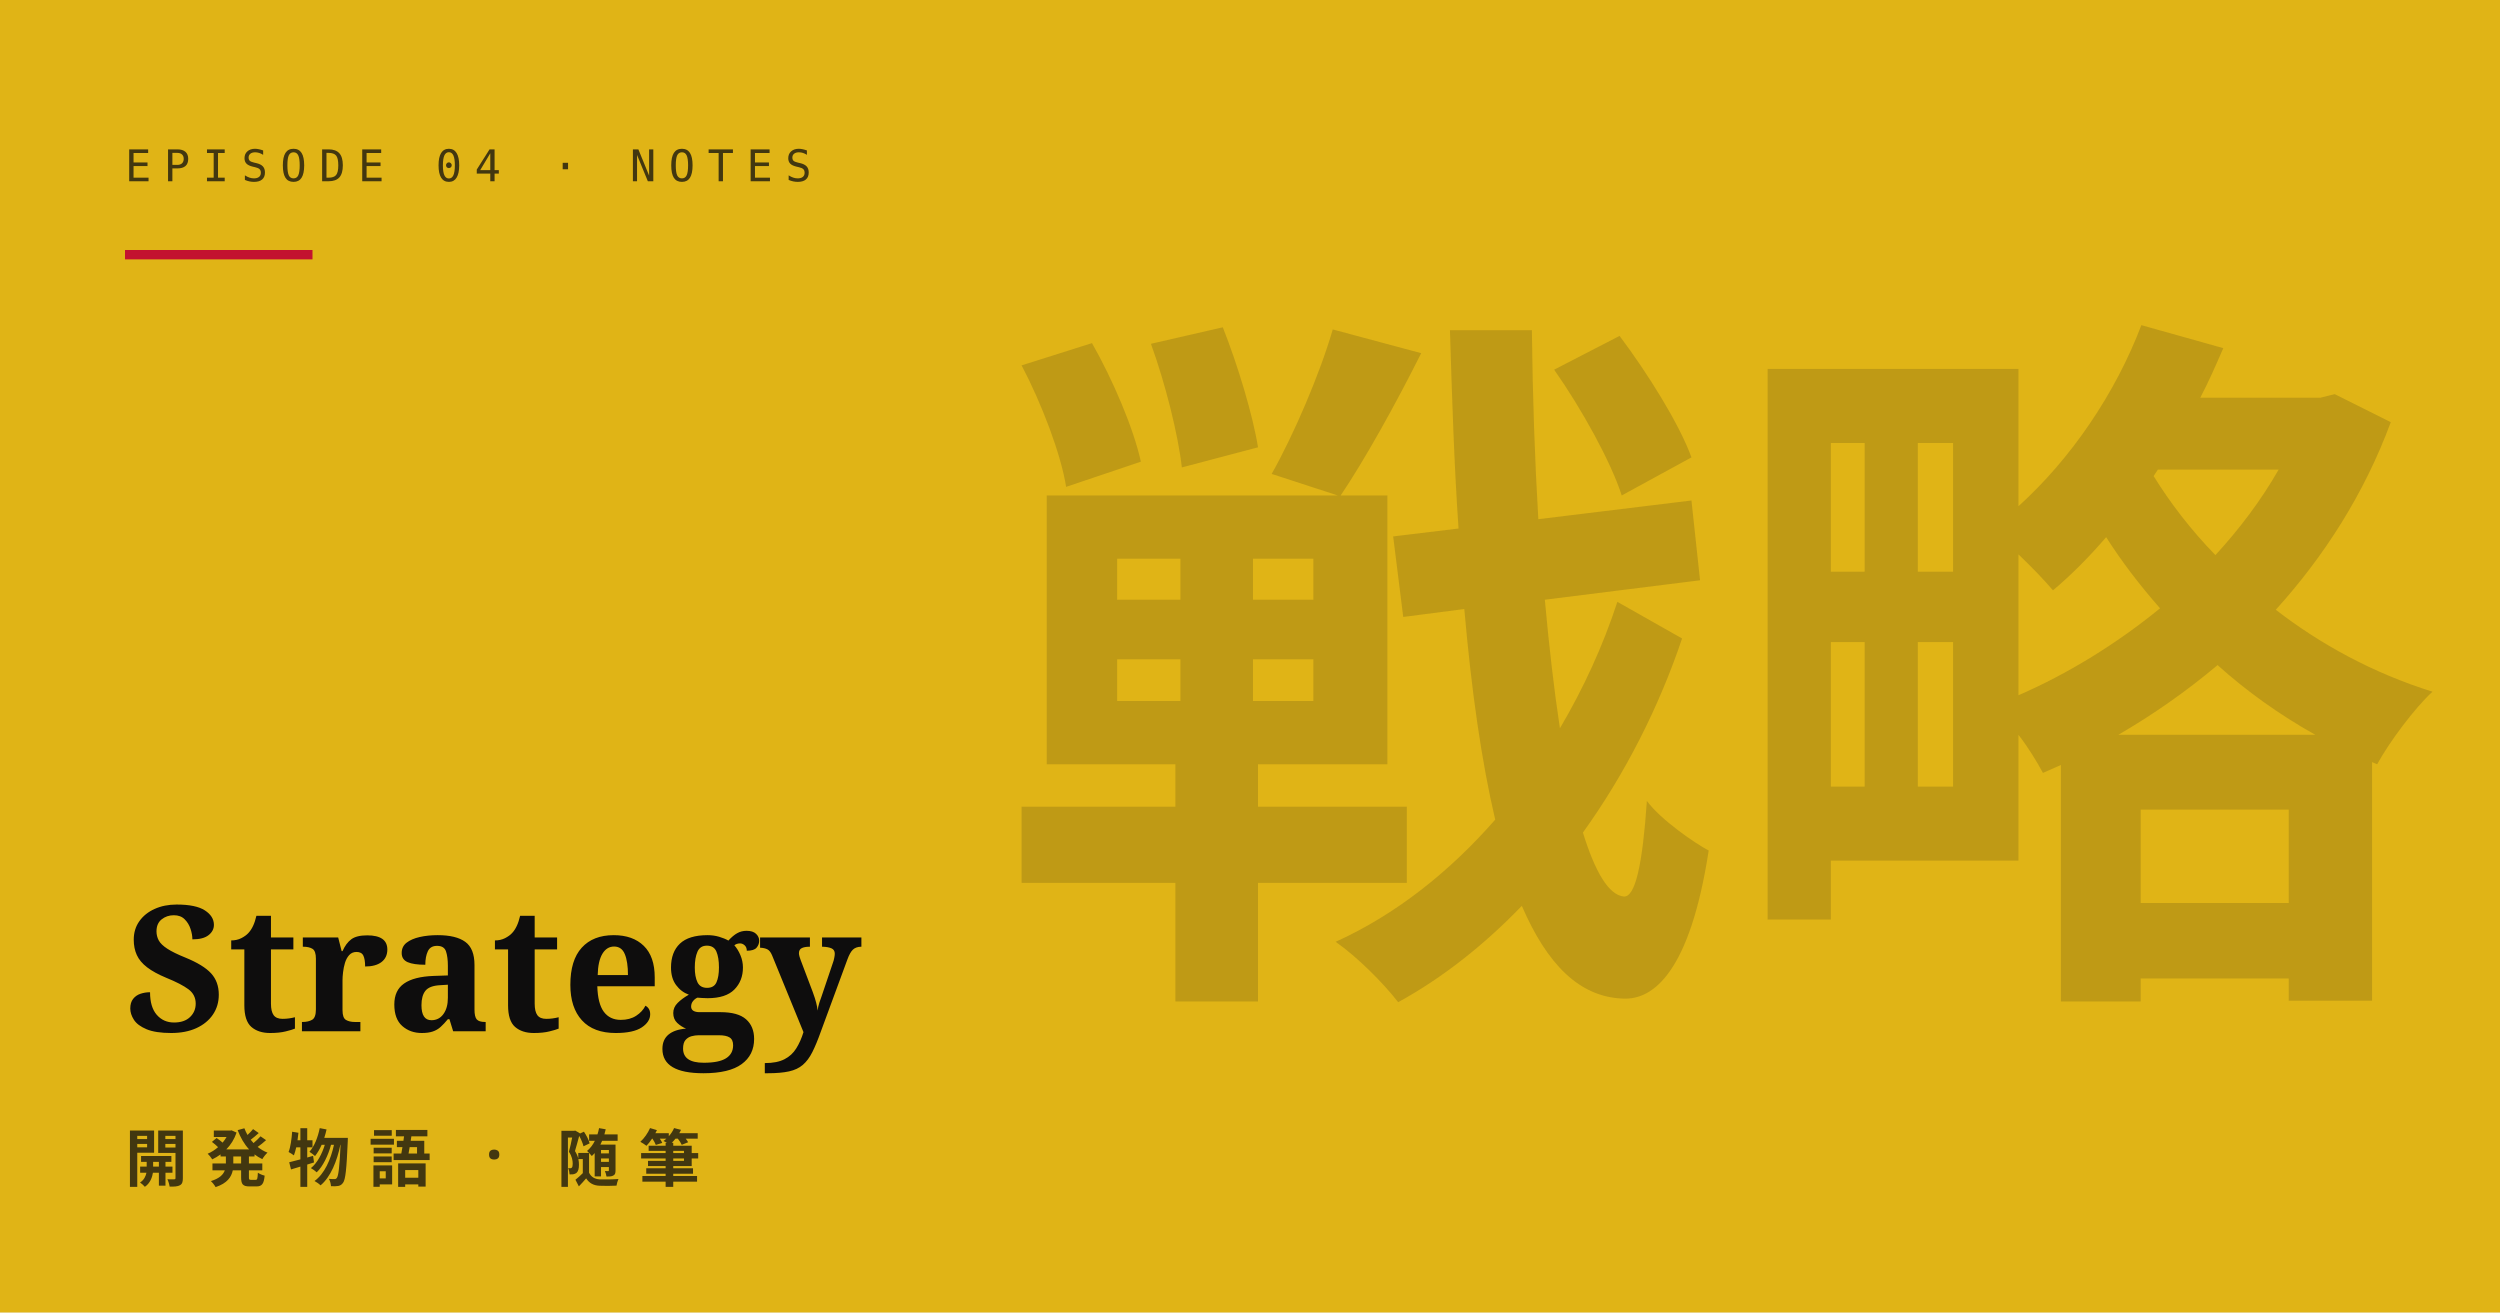
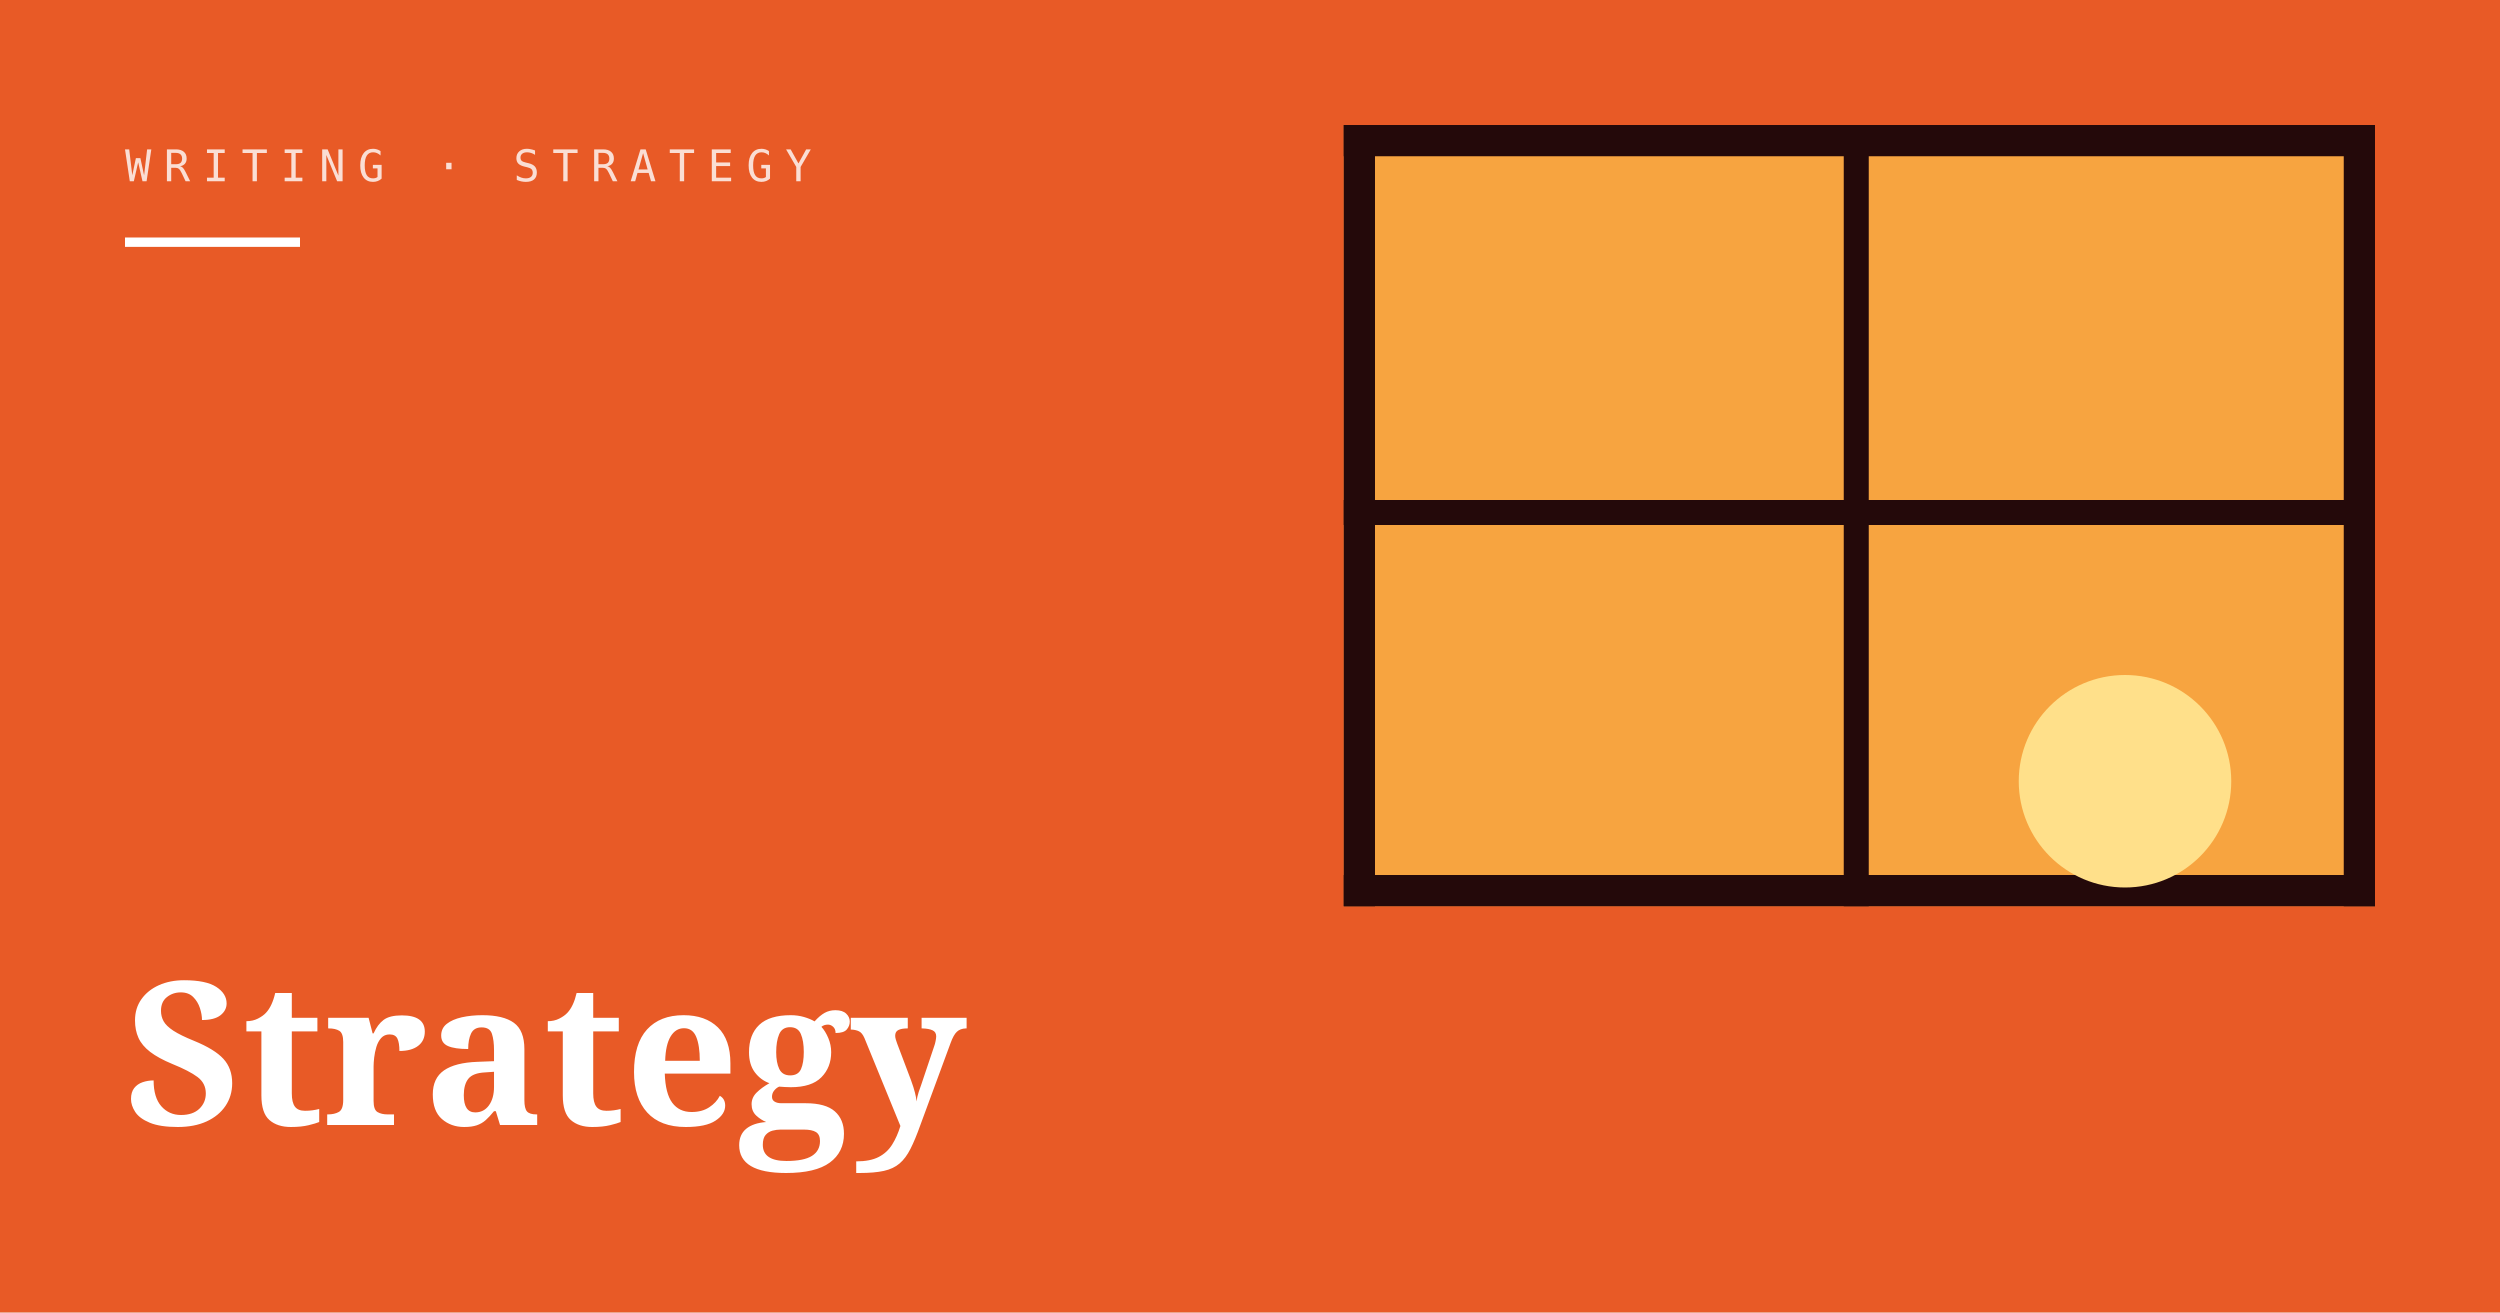
<svg xmlns="http://www.w3.org/2000/svg" viewBox="0 0 800 420">
-   <rect width="800" height="420" fill="#e0b416" />
-   <text x="780" y="300" fill="#0e0d0d" opacity="0.16" font-family="'Shippori Mincho B1','Noto Serif JP','Hiragino Mincho ProN',serif" font-weight="800" font-size="230" text-anchor="end">戦略</text>
-   <text x="40" y="58" fill="#0e0d0d" opacity="0.75" font-family="'JetBrains Mono',monospace" font-size="14" letter-spacing="4">EPISODE 04 · NOTES</text>
-   <rect x="40" y="80" width="60" height="3" fill="#c3122f" />
-   <text x="40" y="330" fill="#0e0d0d" font-family="'Shippori Mincho B1','Noto Serif JP',serif" font-weight="800" font-size="56">Strategy</text>
-   <text x="40" y="378" fill="#0e0d0d" opacity="0.75" font-family="'Shippori Mincho B1','Noto Serif JP',serif" font-weight="700" font-size="20" letter-spacing="6">開発物語 · 随筆</text>
+   <rect width="800" height="420" fill="#e85a26" />
+   <rect x="430" y="40" width="330" height="250" fill="#f7a440" />
+   <g fill="#24090a">
+     <rect x="430" y="40" width="330" height="10" />
+     <rect x="430" y="160" width="330" height="8" />
+     <rect x="430" y="280" width="330" height="10" />
+     <rect x="430" y="40" width="10" height="250" />
+     <rect x="590" y="40" width="8" height="250" />
+     <rect x="750" y="40" width="10" height="250" />
+   </g>
+   <circle cx="680" cy="250" r="34" fill="#ffe08a" />
+   <text x="40" y="58" fill="#ffffff" opacity="0.8" font-family="'JetBrains Mono',monospace" font-size="14" letter-spacing="4">WRITING · STRATEGY</text>
+   <rect x="40" y="76" width="56" height="3" fill="#ffffff" />
+   <text x="40" y="360" fill="#ffffff" font-family="'Shippori Mincho B1',Georgia,serif" font-weight="800" font-size="64">Strategy</text>
</svg>
